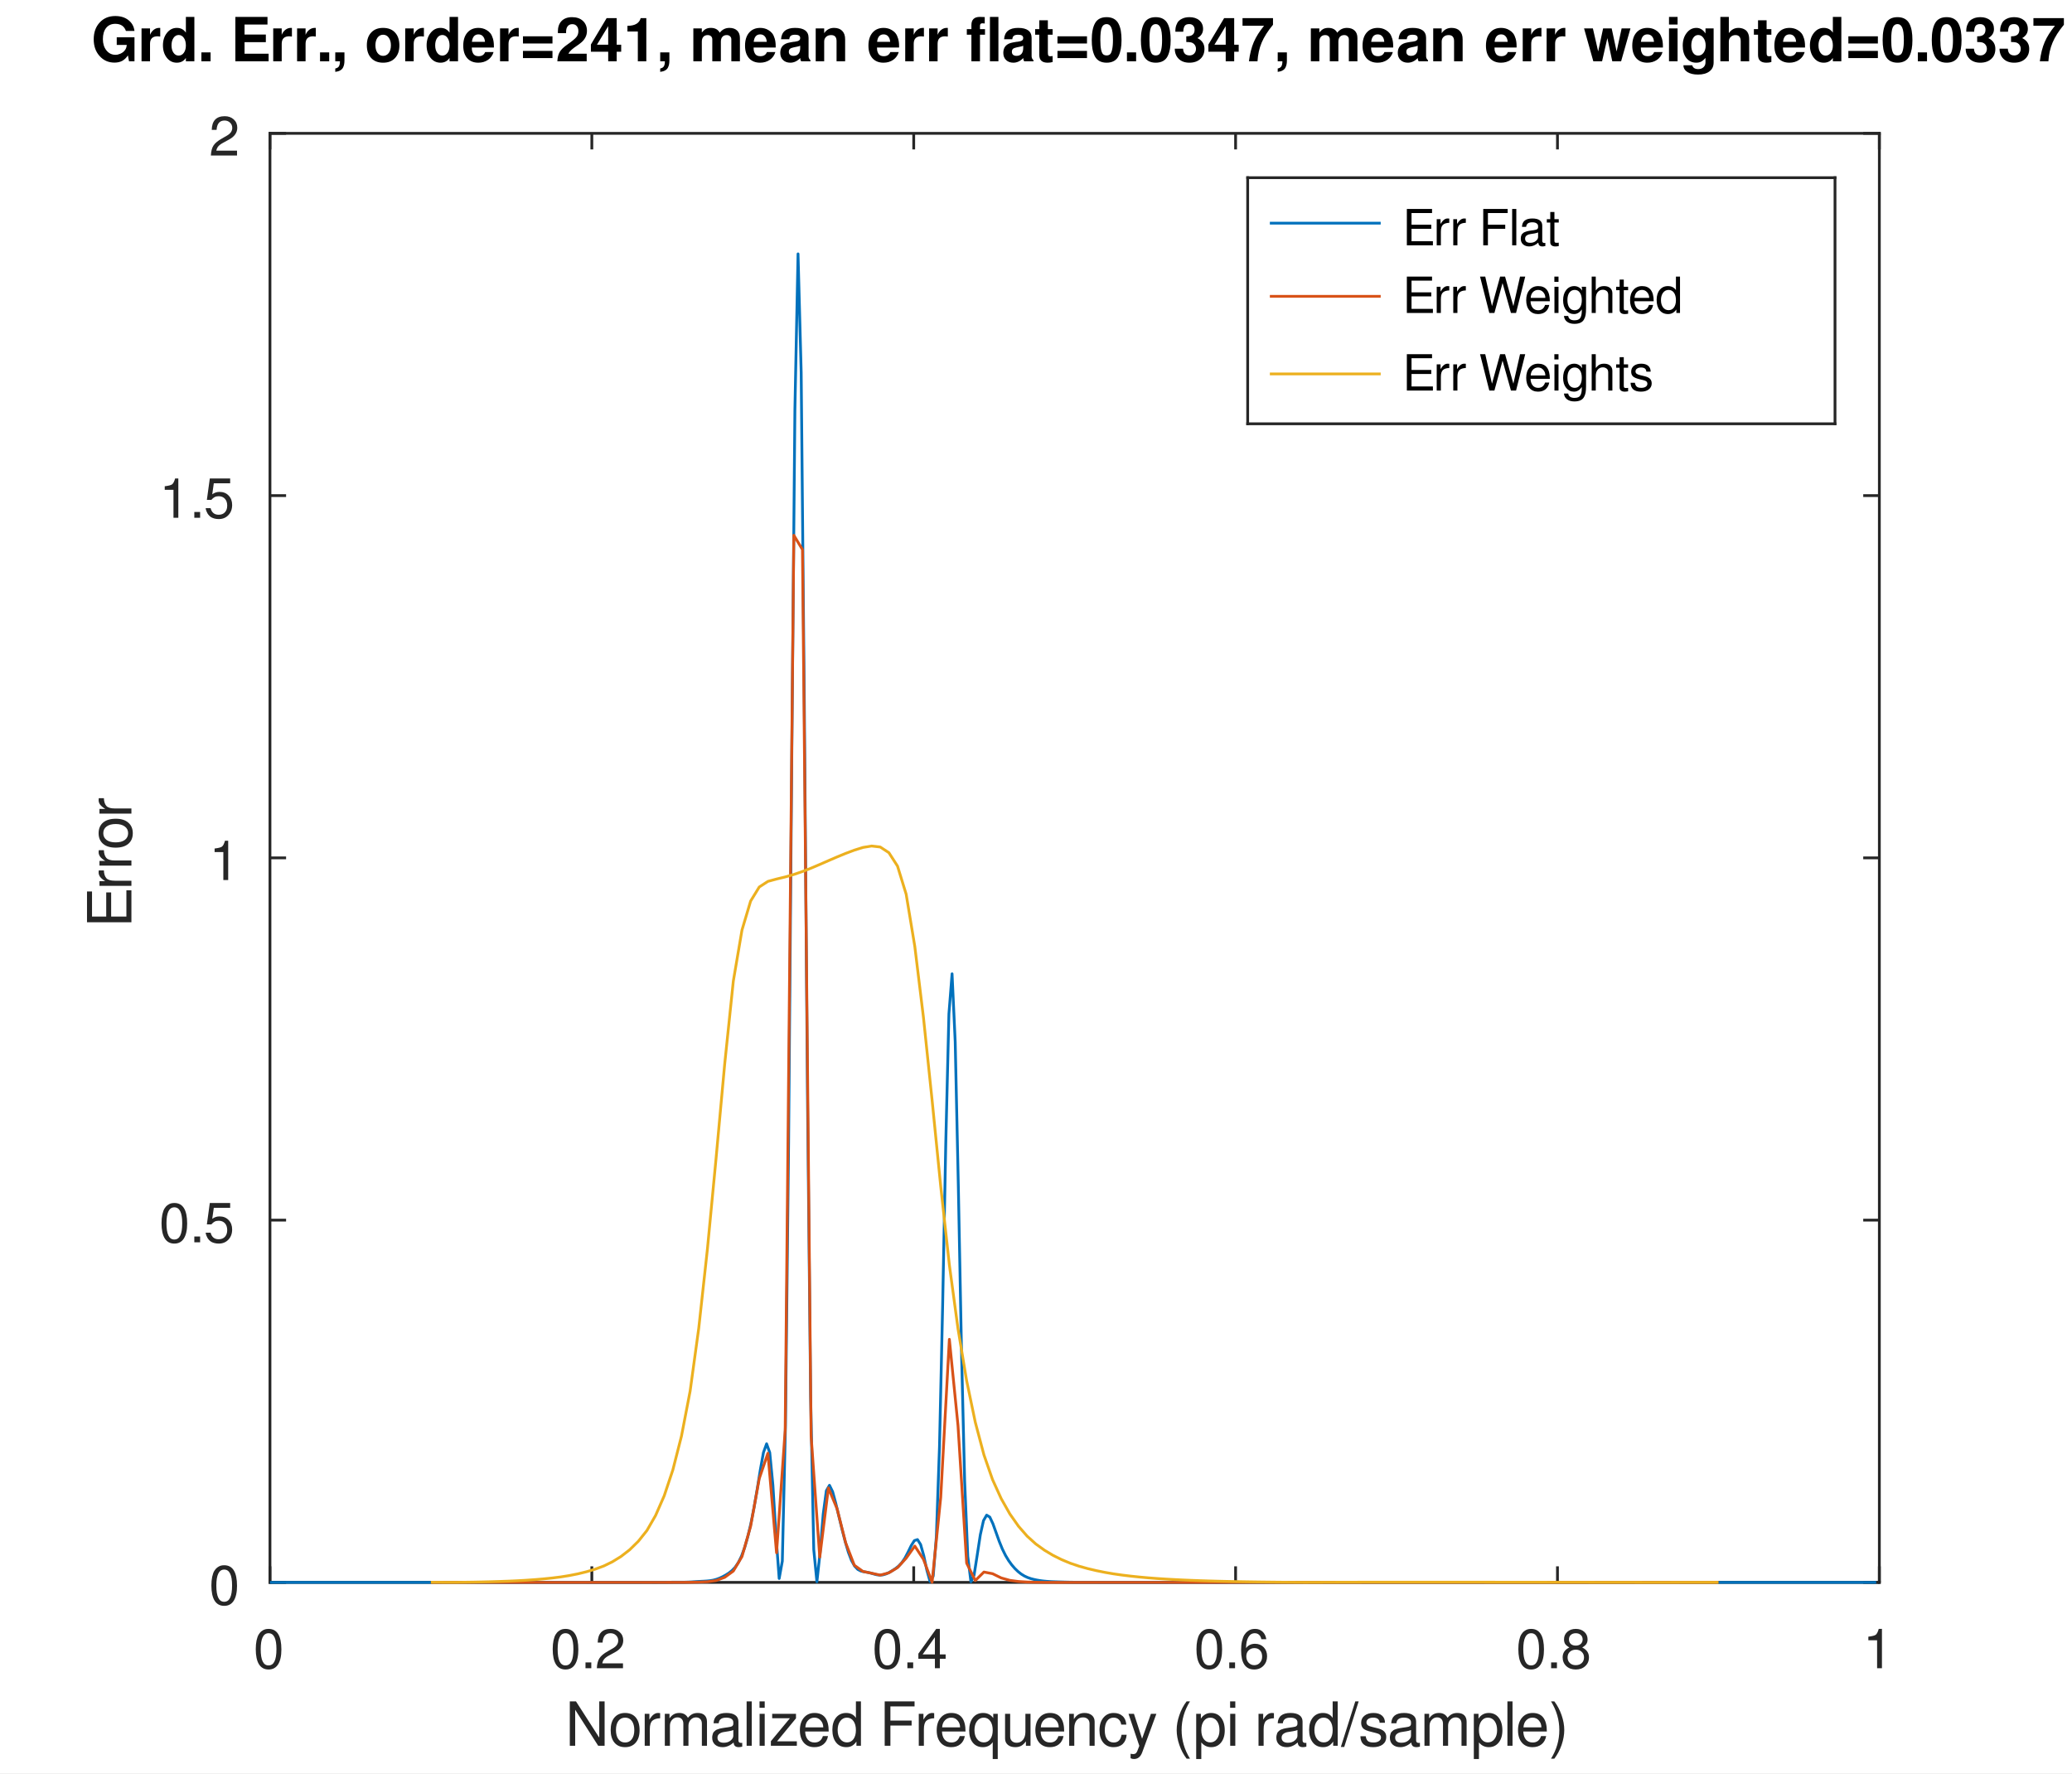
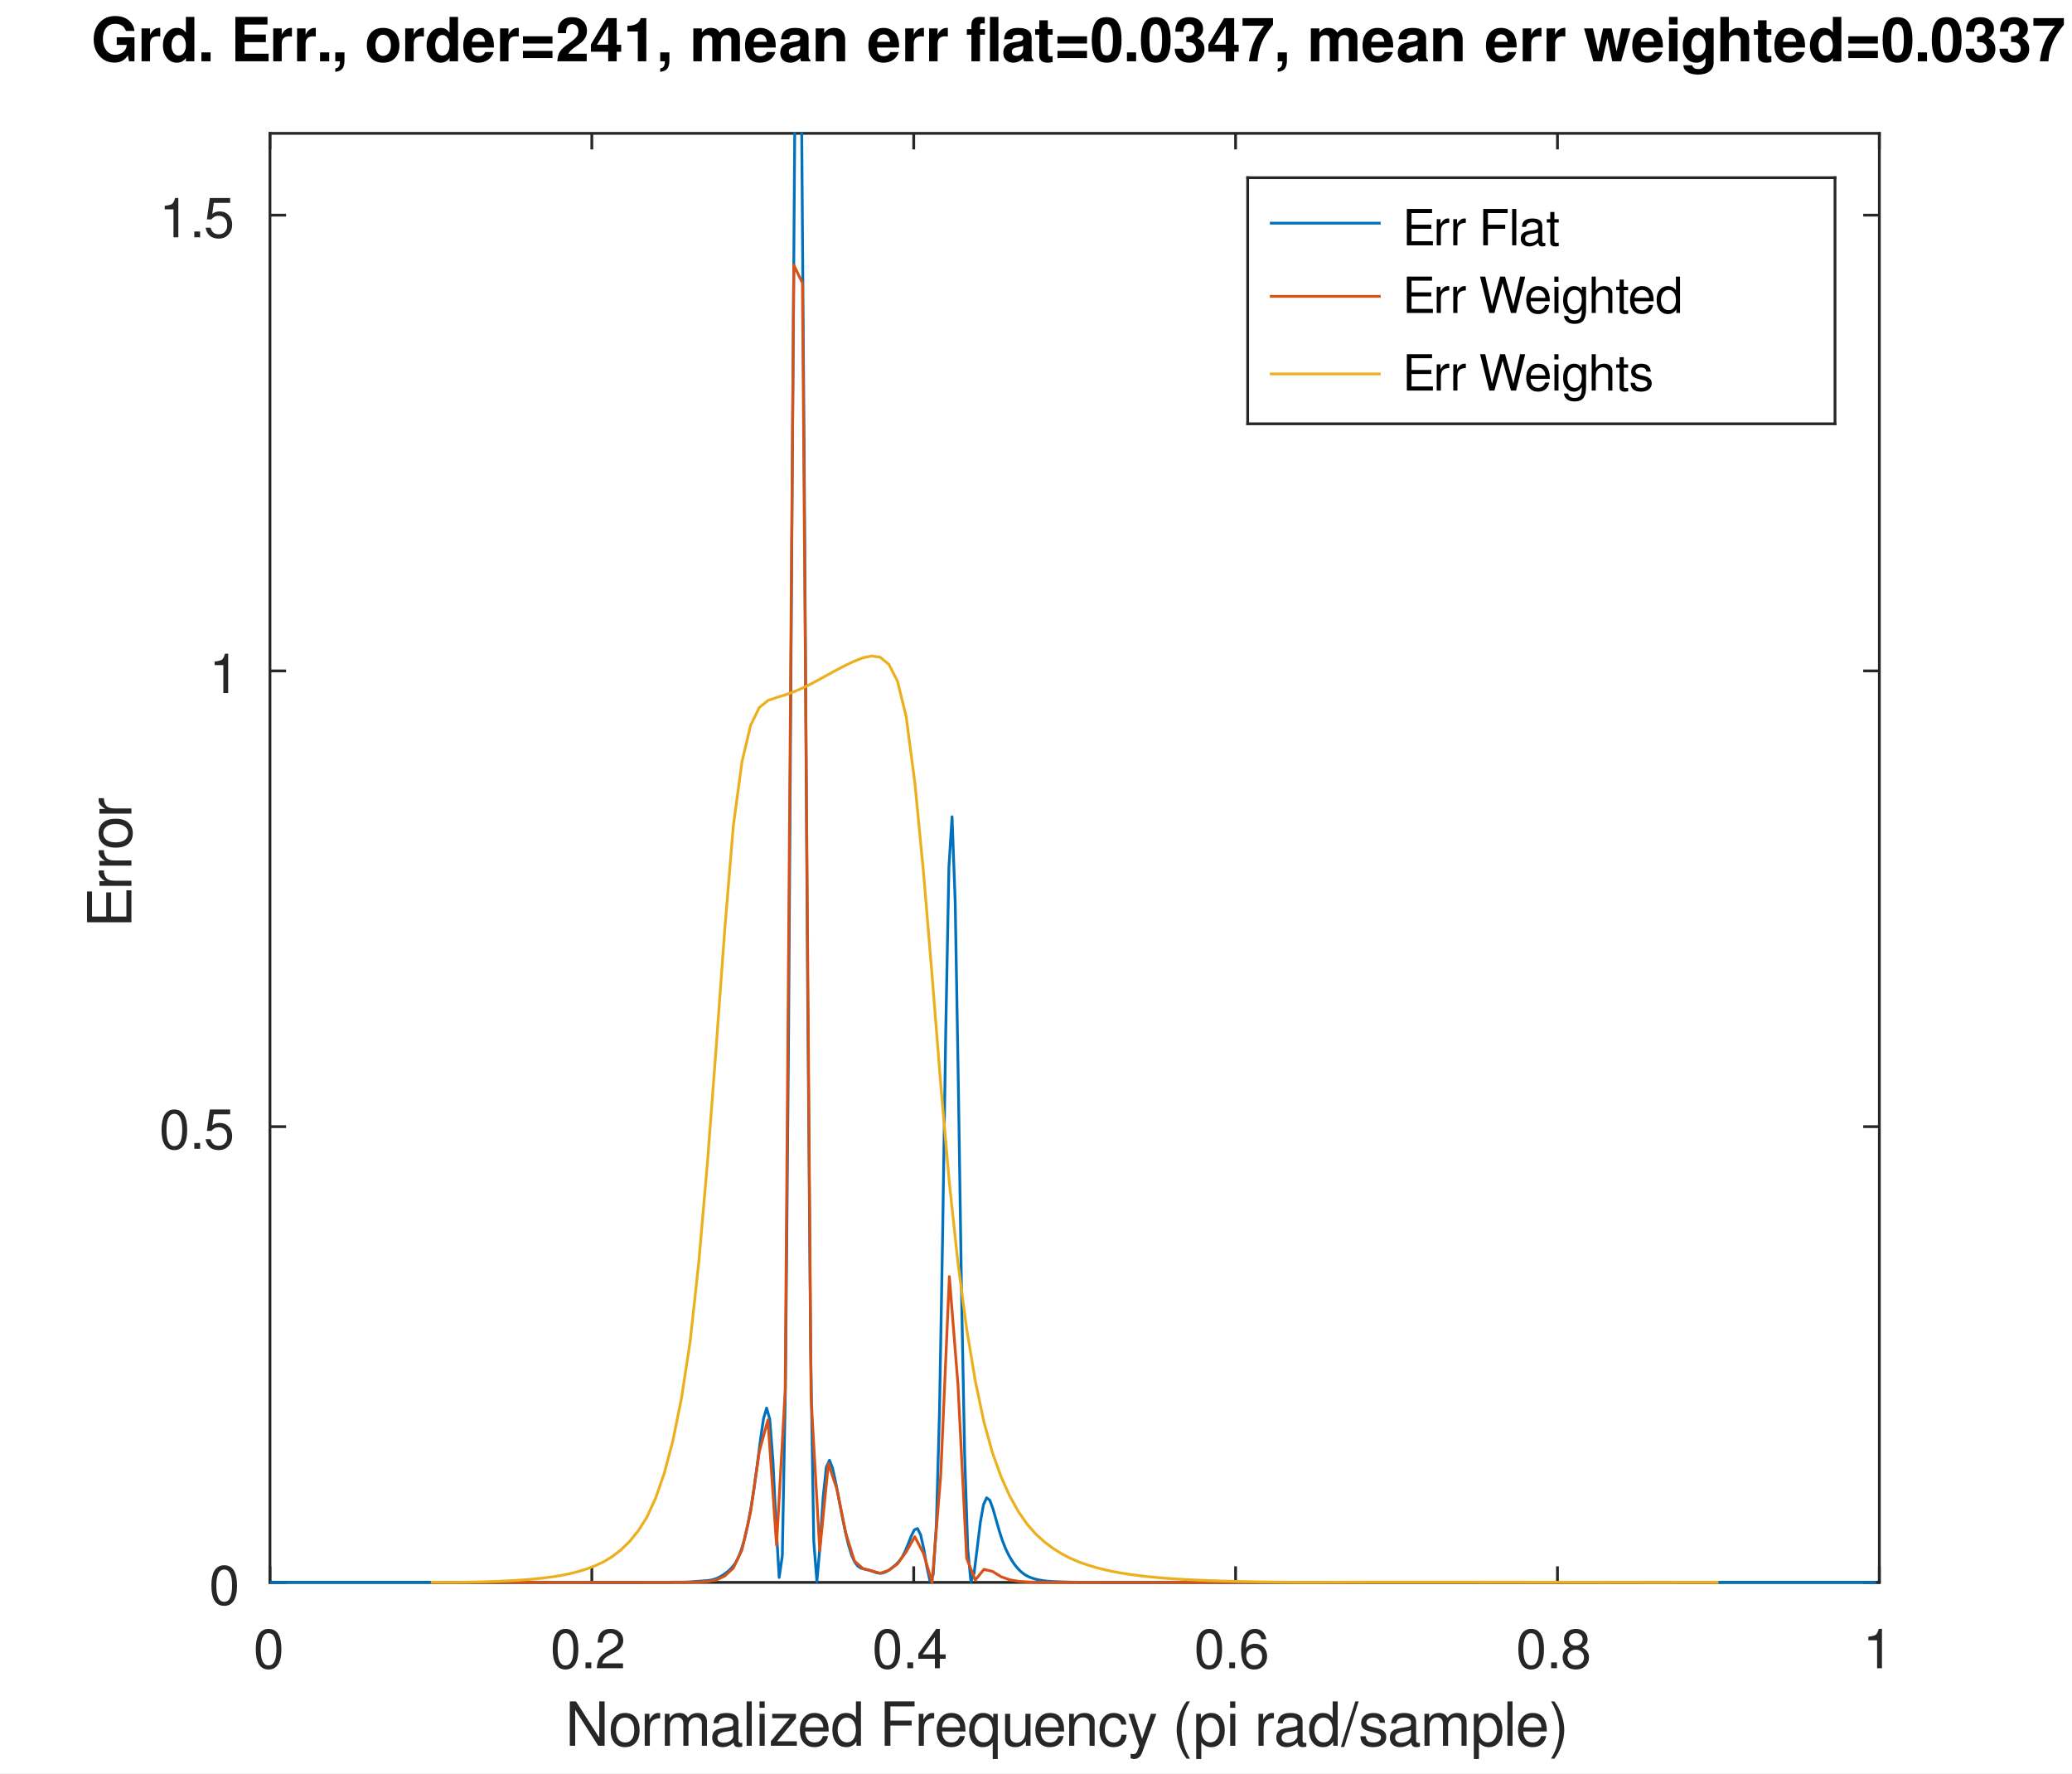
<svg xmlns="http://www.w3.org/2000/svg" height="320pt" viewBox="0 0 374 320" width="374pt">
  <defs />
  <polygon fill="#ffffff" points="0,0 374,0 374,320 0,320" />
  <g>
    <polygon fill="#ffffff" points="0,320 374,320 374,0 0,0" shape-rendering="crispEdges" />
    <clipPath id="cp00374320">
      <polygon points="0,320 374,320 374,0 0,0" />
    </clipPath>
    <g clip-path="url(#cp00374320)">
      <polygon fill="#ffffff" points="48.729,285.565 339.226,285.565 339.226,24.064 48.729,24.064" shape-rendering="crispEdges" />
      <polyline fill="none" points="48.729,285.565 48.729,282.666" stroke="#262626" stroke-linecap="butt" stroke-linejoin="miter" stroke-width="0.5" />
      <polyline fill="none" points="48.729,24.064 48.729,26.964" stroke="#262626" stroke-linecap="butt" stroke-linejoin="miter" stroke-width="0.5" />
      <polyline fill="none" points="106.828,285.565 106.828,282.666" stroke="#262626" stroke-linecap="butt" stroke-linejoin="miter" stroke-width="0.5" />
      <polyline fill="none" points="106.828,24.064 106.828,26.964" stroke="#262626" stroke-linecap="butt" stroke-linejoin="miter" stroke-width="0.5" />
      <polyline fill="none" points="164.928,285.565 164.928,282.666" stroke="#262626" stroke-linecap="butt" stroke-linejoin="miter" stroke-width="0.5" />
      <polyline fill="none" points="164.928,24.064 164.928,26.964" stroke="#262626" stroke-linecap="butt" stroke-linejoin="miter" stroke-width="0.5" />
      <polyline fill="none" points="223.027,285.565 223.027,282.666" stroke="#262626" stroke-linecap="butt" stroke-linejoin="miter" stroke-width="0.5" />
      <polyline fill="none" points="223.027,24.064 223.027,26.964" stroke="#262626" stroke-linecap="butt" stroke-linejoin="miter" stroke-width="0.5" />
      <polyline fill="none" points="281.127,285.565 281.127,282.666" stroke="#262626" stroke-linecap="butt" stroke-linejoin="miter" stroke-width="0.5" />
      <polyline fill="none" points="281.127,24.064 281.127,26.964" stroke="#262626" stroke-linecap="butt" stroke-linejoin="miter" stroke-width="0.5" />
      <polyline fill="none" points="339.226,285.565 339.226,282.666" stroke="#262626" stroke-linecap="butt" stroke-linejoin="miter" stroke-width="0.5" />
      <polyline fill="none" points="339.226,24.064 339.226,26.964" stroke="#262626" stroke-linecap="butt" stroke-linejoin="miter" stroke-width="0.5" />
      <g font-family="FreeSans" font-size="10" font-style="normal" font-weight="normal" transform="translate(45.7287,301.051) rotate(-0,3,-8)" xml:space="preserve">
        <text fill="rgb(38,38,38)" x="0 " y="-0">0</text>
      </g>
      <g font-family="FreeSans" font-size="10" font-style="normal" font-weight="normal" transform="translate(99.3282,301.051) rotate(-0,7.5,-8)" xml:space="preserve">
        <text fill="rgb(38,38,38)" x="0 6 9 " y="-0">0.2</text>
      </g>
      <g font-family="FreeSans" font-size="10" font-style="normal" font-weight="normal" transform="translate(157.428,301.051) rotate(-0,7.5,-8)" xml:space="preserve">
        <text fill="rgb(38,38,38)" x="0 6 9 " y="-0">0.4</text>
      </g>
      <g font-family="FreeSans" font-size="10" font-style="normal" font-weight="normal" transform="translate(215.527,301.051) rotate(-0,7.5,-8)" xml:space="preserve">
        <text fill="rgb(38,38,38)" x="0 6 9 " y="-0">0.6</text>
      </g>
      <g font-family="FreeSans" font-size="10" font-style="normal" font-weight="normal" transform="translate(273.627,301.051) rotate(-0,7.5,-8)" xml:space="preserve">
        <text fill="rgb(38,38,38)" x="0 6 9 " y="-0">0.8</text>
      </g>
      <g font-family="FreeSans" font-size="10" font-style="normal" font-weight="normal" transform="translate(336.226,301.051) rotate(-0,3,-8)" xml:space="preserve">
        <text fill="rgb(38,38,38)" x="0 " y="-0">1</text>
      </g>
      <polyline fill="none" points="48.729,285.565 51.639,285.565" stroke="#262626" stroke-linecap="butt" stroke-linejoin="miter" stroke-width="0.5" />
      <polyline fill="none" points="339.226,285.565 336.316,285.565" stroke="#262626" stroke-linecap="butt" stroke-linejoin="miter" stroke-width="0.5" />
-       <polyline fill="none" points="48.729,220.19 51.639,220.19" stroke="#262626" stroke-linecap="butt" stroke-linejoin="miter" stroke-width="0.5" />
-       <polyline fill="none" points="339.226,220.19 336.316,220.19" stroke="#262626" stroke-linecap="butt" stroke-linejoin="miter" stroke-width="0.5" />
-       <polyline fill="none" points="48.729,154.815 51.639,154.815" stroke="#262626" stroke-linecap="butt" stroke-linejoin="miter" stroke-width="0.5" />
-       <polyline fill="none" points="339.226,154.815 336.316,154.815" stroke="#262626" stroke-linecap="butt" stroke-linejoin="miter" stroke-width="0.5" />
-       <polyline fill="none" points="48.729,89.44 51.639,89.44" stroke="#262626" stroke-linecap="butt" stroke-linejoin="miter" stroke-width="0.5" />
-       <polyline fill="none" points="339.226,89.44 336.316,89.44" stroke="#262626" stroke-linecap="butt" stroke-linejoin="miter" stroke-width="0.5" />
-       <polyline fill="none" points="48.729,24.064 51.639,24.064" stroke="#262626" stroke-linecap="butt" stroke-linejoin="miter" stroke-width="0.5" />
-       <polyline fill="none" points="339.226,24.064 336.316,24.064" stroke="#262626" stroke-linecap="butt" stroke-linejoin="miter" stroke-width="0.5" />
+       <polyline fill="none" points="48.729,203.319 51.639,203.319" stroke="#262626" stroke-linecap="butt" stroke-linejoin="miter" stroke-width="0.5" />
+       <polyline fill="none" points="339.226,203.319 336.316,203.319" stroke="#262626" stroke-linecap="butt" stroke-linejoin="miter" stroke-width="0.5" />
+       <polyline fill="none" points="48.729,121.073 51.639,121.073" stroke="#262626" stroke-linecap="butt" stroke-linejoin="miter" stroke-width="0.5" />
+       <polyline fill="none" points="339.226,121.073 336.316,121.073" stroke="#262626" stroke-linecap="butt" stroke-linejoin="miter" stroke-width="0.5" />
+       <polyline fill="none" points="48.729,38.828 51.639,38.828" stroke="#262626" stroke-linecap="butt" stroke-linejoin="miter" stroke-width="0.5" />
+       <polyline fill="none" points="339.226,38.828 336.316,38.828" stroke="#262626" stroke-linecap="butt" stroke-linejoin="miter" stroke-width="0.5" />
      <g font-family="FreeSans" font-size="10" font-style="normal" font-weight="normal" transform="translate(37.7201,289.565) rotate(-0,6,-4)" xml:space="preserve">
        <text fill="rgb(38,38,38)" x="0 " y="-0">0</text>
      </g>
-       <g font-family="FreeSans" font-size="10" font-style="normal" font-weight="normal" transform="translate(28.7201,224.19) rotate(-0,15,-4)" xml:space="preserve">
+       <g font-family="FreeSans" font-size="10" font-style="normal" font-weight="normal" transform="translate(28.7201,207.319) rotate(-0,15,-4)" xml:space="preserve">
        <text fill="rgb(38,38,38)" x="0 6 9 " y="-0">0.5</text>
      </g>
-       <g font-family="FreeSans" font-size="10" font-style="normal" font-weight="normal" transform="translate(37.7201,158.815) rotate(-0,6,-4)" xml:space="preserve">
+       <g font-family="FreeSans" font-size="10" font-style="normal" font-weight="normal" transform="translate(37.7201,125.073) rotate(-0,6,-4)" xml:space="preserve">
        <text fill="rgb(38,38,38)" x="0 " y="-0">1</text>
      </g>
-       <g font-family="FreeSans" font-size="10" font-style="normal" font-weight="normal" transform="translate(28.7201,93.4396) rotate(-0,15,-4)" xml:space="preserve">
+       <g font-family="FreeSans" font-size="10" font-style="normal" font-weight="normal" transform="translate(28.7201,42.8277) rotate(-0,15,-4)" xml:space="preserve">
        <text fill="rgb(38,38,38)" x="0 6 9 " y="-0">1.5</text>
-       </g>
-       <g font-family="FreeSans" font-size="10" font-style="normal" font-weight="normal" transform="translate(37.7201,28.0645) rotate(-0,6,-4)" xml:space="preserve">
-         <text fill="rgb(38,38,38)" x="0 " y="-0">2</text>
      </g>
      <polyline fill="none" points="48.729,285.565 339.226,285.565" stroke="#262626" stroke-dasharray="16,0" stroke-linecap="square" stroke-linejoin="miter" stroke-width="0.5" />
      <polyline fill="none" points="48.729,24.064 339.226,24.064" stroke="#262626" stroke-dasharray="16,0" stroke-linecap="square" stroke-linejoin="miter" stroke-width="0.5" />
      <polyline fill="none" points="48.729,285.565 48.729,24.064" stroke="#262626" stroke-dasharray="16,0" stroke-linecap="square" stroke-linejoin="miter" stroke-width="0.5" />
      <polyline fill="none" points="339.226,285.565 339.226,24.064" stroke="#262626" stroke-dasharray="16,0" stroke-linecap="square" stroke-linejoin="miter" stroke-width="0.5" />
      <g font-family="FreeSans" font-size="11" font-style="normal" font-weight="normal" transform="translate(101.978,318.051) rotate(-0,92,-12)" xml:space="preserve">
        <text fill="rgb(38,38,38)" x="0 8 14 18 27 33 35 37 42 48 54 57 64 68 74 80 86 92 98 104 109 112 116 122 124 127 131 137 143 146 151 157 166 172 174 180 " y="-3">Normalized Frequency (pi rad/sample)</text>
      </g>
      <g font-family="FreeSans" font-size="11" font-style="normal" font-weight="normal" transform="translate(11.2201,154.815) rotate(-90,12.5,0)" xml:space="preserve">
        <text fill="rgb(38,38,38)" x="0 7 11 15 21 " y="-0">Error</text>
      </g>
      <g font-family="FreeSans" font-size="11" font-style="normal" font-weight="bold" transform="translate(16.4776,14.0645) rotate(-0,177.5,0)" xml:space="preserve">
        <text fill="rgb(0,0,0)" x="0 8 12 19 22 25 32 36 40 43 46 49 56 60 67 73 77 83 89 95 101 104 107 117 123 129 136 139 145 149 153 156 160 163 169 173 179 185 188 194 200 206 212 215 218 228 234 240 247 250 256 260 264 267 276 282 285 292 299 303 309 316 322 328 331 337 343 349 " y="-3">Grd. Err., order=241, mean err flat=0.0347, mean err weighted=0.0337</text>
      </g>
-       <polyline fill="none" points="48.729,285.565 49.296,285.565 49.863,285.565 50.431,285.565 50.998,285.565 51.566,285.565 52.133,285.565 52.7,285.565 53.268,285.565 53.835,285.565 54.403,285.565 54.97,285.565 55.537,285.565 56.105,285.565 56.672,285.565 57.239,285.565 57.807,285.565 58.374,285.565 58.941,285.565 59.509,285.565 60.076,285.565 60.644,285.565 61.211,285.565 61.778,285.565 62.346,285.565 62.913,285.565 63.48,285.565 64.048,285.565 64.615,285.565 65.183,285.565 65.75,285.565 66.317,285.565 66.885,285.565 67.452,285.565 68.019,285.565 68.587,285.565 69.154,285.565 69.722,285.565 70.289,285.565 70.856,285.565 71.424,285.565 71.991,285.565 72.559,285.565 73.126,285.565 73.693,285.565 74.261,285.565 74.828,285.565 75.395,285.565 75.963,285.565 76.53,285.565 77.098,285.565 77.665,285.565 78.232,285.565 78.8,285.565 79.367,285.565 79.934,285.565 80.502,285.565 81.069,285.565 81.637,285.565 82.204,285.565 82.771,285.565 83.339,285.565 83.906,285.565 84.474,285.565 85.041,285.564 85.608,285.565 86.176,285.565 86.743,285.565 87.31,285.565 87.878,285.565 88.445,285.565 89.013,285.564 89.58,285.564 90.147,285.564 90.715,285.564 91.282,285.564 91.849,285.564 92.417,285.564 92.984,285.563 93.552,285.562 94.119,285.561 94.686,285.559 95.254,285.559 95.821,285.559 96.388,285.559 96.956,285.558 97.523,285.556 98.091,285.552 98.658,285.548 99.225,285.545 99.793,285.543 100.36,285.545 100.927,285.548 101.495,285.551 102.062,285.552 102.63,285.552 103.197,285.551 103.764,285.551 104.332,285.552 104.899,285.555 105.467,285.559 106.034,285.562 106.601,285.563 107.169,285.563 107.736,285.563 108.303,285.562 108.871,285.562 109.438,285.563 110.006,285.564 110.573,285.565 111.14,285.565 111.708,285.565 112.275,285.565 112.842,285.565 113.41,285.565 113.977,285.565 114.545,285.565 115.112,285.564 115.679,285.562 116.247,285.559 116.814,285.559 117.381,285.56 117.949,285.561 118.516,285.561 119.084,285.559 119.651,285.555 120.218,285.547 120.786,285.537 121.353,285.531 121.921,285.529 122.488,285.529 123.055,285.529 123.623,285.523 124.19,285.507 124.757,285.481 125.325,285.446 125.892,285.409 126.46,285.377 127.027,285.349 127.594,285.314 128.162,285.258 128.729,285.163 129.296,285.014 129.864,284.806 130.431,284.543 130.999,284.235 131.566,283.874 132.133,283.427 132.701,282.829 133.268,281.997 133.835,280.845 134.403,279.308 134.97,277.346 135.538,274.936 136.105,272.065 136.672,268.765 137.24,265.248 137.807,262.121 138.374,260.556 138.942,262.139 139.509,268.01 140.077,277.211 140.644,284.862 141.211,281.733 141.779,257.166 142.346,206.058 142.914,136.95 143.481,73.919 144.048,45.816 144.616,67.221 145.183,127.224 145.75,197.503 146.318,251.847 146.885,279.647 147.453,285.454 148.02,280.232 148.587,273.27 149.155,269.025 149.722,268.042 150.289,269.192 150.857,271.29 151.424,273.653 151.992,276.001 152.559,278.201 153.126,280.113 153.694,281.606 154.261,282.625 154.828,283.223 155.396,283.518 155.963,283.649 156.531,283.74 157.098,283.866 157.665,284.032 158.233,284.183 158.8,284.254 159.367,284.208 159.935,284.039 160.502,283.77 161.07,283.44 161.637,283.068 162.204,282.62 162.772,282.018 163.339,281.18 163.907,280.1 164.474,278.932 165.041,278.026 165.609,277.839 166.176,278.735 166.743,280.759 167.311,283.411 167.878,285.409 168.446,284.446 169.013,277.312 169.58,261.085 170.148,235.665 170.715,206.262 171.282,182.955 171.85,175.739 172.417,188.027 172.985,214.241 173.552,243.73 174.119,267.265 174.687,280.872 175.254,285.457 175.821,284.267 176.389,280.641 176.956,276.942 177.524,274.417 178.091,273.429 178.658,273.775 179.226,274.986 179.793,276.567 180.36,278.15 180.928,279.543 181.495,280.694 182.063,281.634 182.63,282.413 183.197,283.067 183.765,283.615 184.332,284.06 184.9,284.409 185.467,284.675 186.034,284.874 186.602,285.026 187.169,285.146 187.736,285.241 188.304,285.315 188.871,285.37 189.439,285.41 190.006,285.437 190.573,285.458 191.141,285.476 191.708,285.492 192.275,285.508 192.843,285.521 193.41,285.53 193.978,285.536 194.545,285.539 195.112,285.542 195.68,285.544 196.247,285.548 196.814,285.553 197.382,285.558 197.949,285.56 198.517,285.562 199.084,285.562 199.651,285.562 200.219,285.562 200.786,285.562 201.354,285.564 201.921,285.565 202.488,285.565 203.056,285.565 203.623,285.565 204.19,285.565 204.758,285.565 205.325,285.565 205.893,285.565 206.46,285.564 207.027,285.563 207.595,285.562 208.162,285.561 208.729,285.561 209.297,285.562 209.864,285.562 210.432,285.562 210.999,285.56 211.566,285.557 212.134,285.553 212.701,285.551 213.268,285.55 213.836,285.552 214.403,285.554 214.971,285.555 215.538,285.555 216.105,285.553 216.673,285.551 217.24,285.55 217.807,285.551 218.375,285.555 218.942,285.559 219.51,285.561 220.077,285.562 220.644,285.562 221.212,285.561 221.779,285.56 222.346,285.56 222.914,285.562 223.481,285.563 224.049,285.564 224.616,285.565 225.183,285.565 225.751,285.564 226.318,285.564 226.886,285.563 227.453,285.564 228.02,285.564 228.588,285.565 229.155,285.565 229.722,285.565 230.29,285.565 230.857,285.565 231.425,285.564 231.992,285.564 232.559,285.564 233.127,285.565 233.694,285.565 234.261,285.565 234.829,285.565 235.396,285.565 235.964,285.565 236.531,285.564 237.098,285.565 237.666,285.565 238.233,285.565 238.8,285.565 239.368,285.565 239.935,285.565 240.503,285.565 241.07,285.565 241.637,285.565 242.205,285.565 242.772,285.565 243.339,285.565 243.907,285.565 244.474,285.565 245.042,285.565 245.609,285.565 246.176,285.565 246.744,285.565 247.311,285.565 247.879,285.565 248.446,285.565 249.013,285.565 249.581,285.565 250.148,285.565 250.715,285.565 251.283,285.565 251.85,285.565 252.418,285.565 252.985,285.565 253.552,285.565 254.12,285.565 254.687,285.565 255.254,285.565 255.822,285.565 256.389,285.565 256.957,285.565 257.524,285.565 258.091,285.565 258.659,285.565 259.226,285.565 259.793,285.565 260.361,285.565 260.928,285.565 261.496,285.565 262.063,285.565 262.63,285.565 263.198,285.565 263.765,285.565 264.333,285.565 264.9,285.565 265.467,285.565 266.035,285.565 266.602,285.565 267.169,285.565 267.737,285.565 268.304,285.565 268.872,285.565 269.439,285.565 270.006,285.565 270.574,285.565 271.141,285.565 271.708,285.565 272.276,285.565 272.843,285.565 273.411,285.565 273.978,285.565 274.545,285.565 275.113,285.565 275.68,285.565 276.247,285.565 276.815,285.565 277.382,285.565 277.95,285.565 278.517,285.565 279.084,285.565 279.652,285.565 280.219,285.565 280.786,285.565 281.354,285.565 281.921,285.565 282.489,285.565 283.056,285.565 283.623,285.565 284.191,285.565 284.758,285.565 285.326,285.565 285.893,285.565 286.46,285.565 287.028,285.565 287.595,285.565 288.162,285.565 288.73,285.565 289.297,285.565 289.865,285.565 290.432,285.565 290.999,285.565 291.567,285.565 292.134,285.565 292.701,285.565 293.269,285.565 293.836,285.565 294.404,285.565 294.971,285.565 295.538,285.565 296.106,285.565 296.673,285.565 297.24,285.565 297.808,285.565 298.375,285.565 298.943,285.565 299.51,285.565 300.077,285.565 300.645,285.565 301.212,285.565 301.779,285.565 302.347,285.565 302.914,285.565 303.482,285.565 304.049,285.565 304.616,285.565 305.184,285.565 305.751,285.565 306.319,285.565 306.886,285.565 307.453,285.565 308.021,285.565 308.588,285.565 309.155,285.565 309.723,285.565 310.29,285.565 310.858,285.565 311.425,285.565 311.992,285.565 312.56,285.565 313.127,285.565 313.694,285.565 314.262,285.565 314.829,285.565 315.397,285.565 315.964,285.565 316.531,285.565 317.099,285.565 317.666,285.565 318.233,285.565 318.801,285.565 319.368,285.565 319.936,285.565 320.503,285.565 321.07,285.565 321.638,285.565 322.205,285.565 322.772,285.565 323.34,285.565 323.907,285.565 324.475,285.565 325.042,285.565 325.609,285.565 326.177,285.565 326.744,285.565 327.312,285.565 327.879,285.565 328.446,285.565 329.014,285.565 329.581,285.565 330.148,285.565 330.716,285.565 331.283,285.565 331.851,285.565 332.418,285.565 332.985,285.565 333.553,285.565 334.12,285.565 334.687,285.565 335.255,285.565 335.822,285.565 336.39,285.565 336.957,285.565 337.524,285.565 338.092,285.565 338.659,285.565" stroke="#0071bc" stroke-linecap="butt" stroke-linejoin="round" stroke-width="0.5" />
-       <polyline fill="none" points="77.778,285.565 79.338,285.565 80.898,285.565 82.458,285.565 84.017,285.565 85.577,285.565 87.137,285.565 88.697,285.565 90.256,285.565 91.816,285.565 93.376,285.565 94.935,285.565 96.495,285.565 98.055,285.565 99.615,285.565 101.174,285.565 102.734,285.565 104.294,285.565 105.853,285.565 107.413,285.565 108.973,285.565 110.533,285.565 112.092,285.565 113.652,285.565 115.212,285.565 116.771,285.565 118.331,285.565 119.891,285.563 121.451,285.56 123.01,285.558 124.57,285.544 126.13,285.505 127.689,285.443 129.249,285.233 130.809,284.655 132.369,283.517 133.928,280.903 135.488,275.444 137.048,266.832 138.608,262.255 140.167,280.222 141.727,258.074 143.287,96.601 144.846,99.177 146.406,259.114 147.966,281.014 149.526,268.515 151.085,272.255 152.645,278.428 154.205,282.47 155.764,283.586 157.324,283.91 158.884,284.25 160.444,283.84 162.003,282.901 163.563,281.198 165.123,279.009 166.682,281.395 168.242,285.528 169.802,270.235 171.362,241.699 172.921,257.269 174.481,282.089 176.041,285.233 177.601,283.696 179.16,283.996 180.72,284.759 182.28,285.197 183.839,285.405 185.399,285.5 186.959,285.538 188.519,285.554 190.078,285.56 191.638,285.563 193.198,285.564 194.757,285.564 196.317,285.565 197.877,285.565 199.437,285.565 200.996,285.565 202.556,285.565 204.116,285.565 205.675,285.565 207.235,285.565 208.795,285.565 210.355,285.565 211.914,285.565 213.474,285.565 215.034,285.565 216.594,285.565 218.153,285.565 219.713,285.565 221.273,285.565 222.832,285.565 224.392,285.565 225.952,285.565 227.512,285.565 229.071,285.565 230.631,285.565 232.191,285.565 233.75,285.565 235.31,285.565 236.87,285.565 238.43,285.565 239.989,285.565 241.549,285.565 243.109,285.565 244.668,285.565 246.228,285.565 247.788,285.565 249.348,285.565 250.907,285.565 252.467,285.565 254.027,285.565 255.587,285.565 257.146,285.565 258.706,285.565 260.266,285.565 261.825,285.565 263.385,285.565 264.945,285.565 266.505,285.565 268.064,285.565 269.624,285.565 271.184,285.565 272.743,285.565 274.303,285.565 275.863,285.565 277.423,285.565 278.982,285.565 280.542,285.565 282.102,285.565 283.661,285.565 285.221,285.565 286.781,285.565 288.341,285.565 289.9,285.565 291.46,285.565 293.02,285.565 294.579,285.565 296.139,285.565 297.699,285.565 299.259,285.565 300.818,285.565 302.378,285.565 303.938,285.565 305.498,285.565 307.057,285.565 308.617,285.565 310.177,285.565" stroke="#d85218" stroke-linecap="butt" stroke-linejoin="round" stroke-width="0.5" />
-       <polyline fill="none" points="77.778,285.539 79.338,285.548 80.898,285.558 82.458,285.555 84.017,285.535 85.577,285.512 87.137,285.48 88.697,285.442 90.256,285.395 91.816,285.338 93.376,285.268 94.935,285.179 96.495,285.071 98.055,284.939 99.615,284.779 101.174,284.585 102.734,284.335 104.294,284.027 105.853,283.648 107.413,283.184 108.973,282.61 110.533,281.85 112.092,280.891 113.652,279.681 115.212,278.155 116.771,276.201 118.331,273.495 119.891,269.939 121.451,265.266 123.01,259.152 124.57,251.04 126.13,239.665 127.689,225.424 129.249,209.066 130.809,192.02 132.369,177.03 133.928,167.849 135.488,162.614 137.048,160.074 138.608,159.059 140.167,158.635 141.727,158.26 143.287,157.81 144.846,157.277 146.406,156.669 147.966,156.006 149.526,155.323 151.085,154.65 152.645,154.009 154.205,153.423 155.764,152.934 157.324,152.677 158.884,152.857 160.444,153.878 162.003,156.299 163.563,161.368 165.123,170.789 166.682,183.584 168.242,198.52 169.802,214.095 171.362,228.272 172.921,239.791 174.481,249.171 176.041,256.659 177.601,262.55 179.16,267.027 180.72,270.453 182.28,273.211 183.839,275.43 185.399,277.219 186.959,278.628 188.519,279.752 190.078,280.686 191.638,281.463 193.198,282.11 194.757,282.637 196.317,283.072 197.877,283.441 199.437,283.756 200.996,284.025 202.556,284.248 204.116,284.436 205.675,284.599 207.235,284.74 208.795,284.862 210.355,284.964 211.914,285.052 213.474,285.129 215.034,285.196 216.594,285.254 218.153,285.304 219.713,285.347 221.273,285.384 222.832,285.417 224.392,285.446 225.952,285.47 227.512,285.492 229.071,285.51 230.631,285.526 232.191,285.54 233.75,285.552 235.31,285.561 236.87,285.56 238.43,285.552 239.989,285.546 241.549,285.541 243.109,285.536 244.668,285.533 246.228,285.53 247.788,285.528 249.348,285.526 250.907,285.525 252.467,285.524 254.027,285.524 255.587,285.524 257.146,285.524 258.706,285.524 260.266,285.525 261.825,285.526 263.385,285.527 264.945,285.528 266.505,285.529 268.064,285.531 269.624,285.532 271.184,285.534 272.743,285.535 274.303,285.537 275.863,285.539 277.423,285.54 278.982,285.542 280.542,285.544 282.102,285.546 283.661,285.548 285.221,285.549 286.781,285.551 288.341,285.553 289.9,285.555 291.46,285.557 293.02,285.558 294.579,285.56 296.139,285.562 297.699,285.564 299.259,285.564 300.818,285.563 302.378,285.561 303.938,285.56 305.498,285.558 307.057,285.557 308.617,285.555 310.177,285.554" stroke="#ecb01f" stroke-linecap="butt" stroke-linejoin="round" stroke-width="0.5" />
+       <polyline fill="none" points="48.729,285.565 49.296,285.565 49.863,285.565 50.431,285.565 50.998,285.565 51.566,285.565 52.133,285.565 52.7,285.565 53.268,285.565 53.835,285.565 54.403,285.565 54.97,285.565 55.537,285.565 56.105,285.565 56.672,285.565 57.239,285.565 57.807,285.565 58.374,285.565 58.941,285.565 59.509,285.565 60.076,285.565 60.644,285.565 61.211,285.565 61.778,285.565 62.346,285.565 62.913,285.565 63.48,285.565 64.048,285.565 64.615,285.565 65.183,285.565 65.75,285.565 66.317,285.565 66.885,285.565 67.452,285.565 68.019,285.565 68.587,285.565 69.154,285.565 69.722,285.565 70.289,285.565 70.856,285.565 71.424,285.565 71.991,285.565 72.559,285.565 73.126,285.565 73.693,285.565 74.261,285.565 74.828,285.565 75.395,285.565 75.963,285.565 76.53,285.565 77.098,285.565 77.665,285.565 78.232,285.565 78.8,285.565 79.367,285.565 79.934,285.565 80.502,285.565 81.069,285.565 81.637,285.565 82.204,285.565 82.771,285.565 83.339,285.565 83.906,285.565 84.474,285.564 85.041,285.564 85.608,285.564 86.176,285.565 86.743,285.565 87.31,285.565 87.878,285.565 88.445,285.564 89.013,285.564 89.58,285.563 90.147,285.563 90.715,285.564 91.282,285.564 91.849,285.564 92.417,285.564 92.984,285.563 93.552,285.561 94.119,285.559 94.686,285.558 95.254,285.557 95.821,285.557 96.388,285.557 96.956,285.556 97.523,285.554 98.091,285.549 98.658,285.544 99.225,285.539 99.793,285.538 100.36,285.54 100.927,285.543 101.495,285.547 102.062,285.548 102.63,285.548 103.197,285.547 103.764,285.547 104.332,285.549 104.899,285.553 105.467,285.557 106.034,285.561 106.601,285.562 107.169,285.563 107.736,285.562 108.303,285.561 108.871,285.561 109.438,285.562 110.006,285.564 110.573,285.565 111.14,285.565 111.708,285.565 112.275,285.565 112.842,285.565 113.41,285.565 113.977,285.565 114.545,285.565 115.112,285.564 115.679,285.561 116.247,285.558 116.814,285.557 117.381,285.558 117.949,285.56 118.516,285.56 119.084,285.558 119.651,285.552 120.218,285.542 120.786,285.53 121.353,285.522 121.921,285.519 122.488,285.52 123.055,285.52 123.623,285.512 124.19,285.492 124.757,285.459 125.325,285.415 125.892,285.369 126.46,285.329 127.027,285.293 127.594,285.25 128.162,285.179 128.729,285.059 129.296,284.872 129.864,284.61 130.431,284.28 130.999,283.892 131.566,283.438 132.133,282.876 132.701,282.124 133.268,281.076 133.835,279.627 134.403,277.693 134.97,275.225 135.538,272.193 136.105,268.581 136.672,264.429 137.24,260.005 137.807,256.071 138.374,254.102 138.942,256.094 139.509,263.48 140.077,275.055 140.644,284.68 141.211,280.744 141.779,249.838 142.346,185.54 142.914,98.599 143.449,23.803" stroke="#0071bc" stroke-linecap="butt" stroke-linejoin="round" stroke-width="0.5" />
+       <polyline fill="none" points="144.713,23.803 145.183,86.363 145.75,174.777 146.318,243.146 146.885,278.12 147.453,285.425 148.02,278.855 148.587,270.097 149.155,264.757 149.722,263.521 150.289,264.967 150.857,267.606 151.424,270.578 151.992,273.533 152.559,276.3 153.126,278.706 153.694,280.584 154.261,281.866 154.828,282.618 155.396,282.99 155.963,283.155 156.531,283.269 157.098,283.428 157.665,283.636 158.233,283.826 158.8,283.916 159.367,283.858 159.935,283.645 160.502,283.307 161.07,282.892 161.637,282.423 162.204,281.86 162.772,281.103 163.339,280.048 163.907,278.689 164.474,277.221 165.041,276.081 165.609,275.845 166.176,276.973 166.743,279.518 167.311,282.855 167.878,285.369 168.446,284.158 169.013,275.182 169.58,254.768 170.148,222.788 170.715,185.798 171.282,156.476 171.85,147.398 172.417,162.857 172.985,195.835 173.552,232.934 174.119,262.542 174.687,279.661 175.254,285.429 175.821,283.932 176.389,279.37 176.956,274.717 177.524,271.54 178.091,270.297 178.658,270.732 179.226,272.256 179.793,274.245 180.36,276.237 180.928,277.988 181.495,279.437 182.063,280.62 182.63,281.599 183.197,282.423 183.765,283.111 184.332,283.672 184.9,284.111 185.467,284.445 186.034,284.696 186.602,284.887 187.169,285.038 187.736,285.157 188.304,285.251 188.871,285.32 189.439,285.37 190.006,285.404 190.573,285.431 191.141,285.453 191.708,285.474 192.275,285.493 192.843,285.51 193.41,285.521 193.978,285.529 194.545,285.533 195.112,285.535 195.68,285.539 196.247,285.544 196.814,285.55 197.382,285.556 197.949,285.559 198.517,285.561 199.084,285.561 199.651,285.561 200.219,285.561 200.786,285.562 201.354,285.563 201.921,285.565 202.488,285.565 203.056,285.565 203.623,285.565 204.19,285.565 204.758,285.565 205.325,285.565 205.893,285.565 206.46,285.564 207.027,285.562 207.595,285.561 208.162,285.56 208.729,285.56 209.297,285.561 209.864,285.562 210.432,285.561 210.999,285.559 211.566,285.554 212.134,285.55 212.701,285.547 213.268,285.547 213.836,285.549 214.403,285.551 214.971,285.553 215.538,285.552 216.105,285.55 216.673,285.547 217.24,285.546 217.807,285.548 218.375,285.552 218.942,285.557 219.51,285.56 220.077,285.561 220.644,285.561 221.212,285.56 221.779,285.559 222.346,285.559 222.914,285.561 223.481,285.563 224.049,285.564 224.616,285.565 225.183,285.565 225.751,285.564 226.318,285.563 226.886,285.563 227.453,285.563 228.02,285.564 228.588,285.565 229.155,285.565 229.722,285.565 230.29,285.565 230.857,285.565 231.425,285.564 231.992,285.564 232.559,285.564 233.127,285.565 233.694,285.565 234.261,285.565 234.829,285.565 235.396,285.565 235.964,285.565 236.531,285.564 237.098,285.564 237.666,285.565 238.233,285.565 238.8,285.565 239.368,285.565 239.935,285.565 240.503,285.565 241.07,285.565 241.637,285.564 242.205,285.565 242.772,285.565 243.339,285.565 243.907,285.565 244.474,285.565 245.042,285.565 245.609,285.565 246.176,285.565 246.744,285.565 247.311,285.565 247.879,285.565 248.446,285.565 249.013,285.565 249.581,285.565 250.148,285.565 250.715,285.565 251.283,285.565 251.85,285.565 252.418,285.565 252.985,285.565 253.552,285.565 254.12,285.565 254.687,285.565 255.254,285.565 255.822,285.565 256.389,285.565 256.957,285.565 257.524,285.565 258.091,285.565 258.659,285.565 259.226,285.565 259.793,285.565 260.361,285.565 260.928,285.565 261.496,285.565 262.063,285.565 262.63,285.565 263.198,285.565 263.765,285.565 264.333,285.565 264.9,285.565 265.467,285.565 266.035,285.565 266.602,285.565 267.169,285.565 267.737,285.565 268.304,285.565 268.872,285.565 269.439,285.565 270.006,285.565 270.574,285.565 271.141,285.565 271.708,285.565 272.276,285.565 272.843,285.565 273.411,285.565 273.978,285.565 274.545,285.565 275.113,285.565 275.68,285.565 276.247,285.565 276.815,285.565 277.382,285.565 277.95,285.565 278.517,285.565 279.084,285.565 279.652,285.565 280.219,285.565 280.786,285.565 281.354,285.565 281.921,285.565 282.489,285.565 283.056,285.565 283.623,285.565 284.191,285.565 284.758,285.565 285.326,285.565 285.893,285.565 286.46,285.565 287.028,285.565 287.595,285.565 288.162,285.565 288.73,285.565 289.297,285.565 289.865,285.565 290.432,285.565 290.999,285.565 291.567,285.565 292.134,285.565 292.701,285.565 293.269,285.565 293.836,285.565 294.404,285.565 294.971,285.565 295.538,285.565 296.106,285.565 296.673,285.565 297.24,285.565 297.808,285.565 298.375,285.565 298.943,285.565 299.51,285.565 300.077,285.565 300.645,285.565 301.212,285.565 301.779,285.565 302.347,285.565 302.914,285.565 303.482,285.565 304.049,285.565 304.616,285.565 305.184,285.565 305.751,285.565 306.319,285.565 306.886,285.565 307.453,285.565 308.021,285.565 308.588,285.565 309.155,285.565 309.723,285.565 310.29,285.565 310.858,285.565 311.425,285.565 311.992,285.565 312.56,285.565 313.127,285.565 313.694,285.565 314.262,285.565 314.829,285.565 315.397,285.565 315.964,285.565 316.531,285.565 317.099,285.565 317.666,285.565 318.233,285.565 318.801,285.565 319.368,285.565 319.936,285.565 320.503,285.565 321.07,285.565 321.638,285.565 322.205,285.565 322.772,285.565 323.34,285.565 323.907,285.565 324.475,285.565 325.042,285.565 325.609,285.565 326.177,285.565 326.744,285.565 327.312,285.565 327.879,285.565 328.446,285.565 329.014,285.565 329.581,285.565 330.148,285.565 330.716,285.565 331.283,285.565 331.851,285.565 332.418,285.565 332.985,285.565 333.553,285.565 334.12,285.565 334.687,285.565 335.255,285.565 335.822,285.565 336.39,285.565 336.957,285.565 337.524,285.565 338.092,285.565 338.659,285.565" stroke="#0071bc" stroke-linecap="butt" stroke-linejoin="round" stroke-width="0.5" />
+       <polyline fill="none" points="77.778,285.565 79.338,285.565 80.898,285.565 82.458,285.565 84.017,285.565 85.577,285.565 87.137,285.565 88.697,285.565 90.256,285.565 91.816,285.565 93.376,285.565 94.935,285.565 96.495,285.565 98.055,285.565 99.615,285.565 101.174,285.565 102.734,285.565 104.294,285.565 105.853,285.565 107.413,285.565 108.973,285.565 110.533,285.565 112.092,285.565 113.652,285.565 115.212,285.565 116.771,285.565 118.331,285.565 119.891,285.563 121.451,285.559 123.01,285.556 124.57,285.539 126.13,285.489 127.689,285.411 129.249,285.147 130.809,284.42 132.369,282.988 133.928,279.699 135.488,272.832 137.048,261.998 138.608,256.239 140.167,278.843 141.727,250.98 143.287,47.837 144.846,51.078 146.406,252.289 147.966,279.84 149.526,264.115 151.085,268.82 152.645,276.586 154.205,281.672 155.764,283.076 157.324,283.483 158.884,283.91 160.444,283.395 162.003,282.214 163.563,280.071 165.123,277.317 166.682,280.319 168.242,285.518 169.802,266.279 171.362,230.379 172.921,249.967 174.481,281.192 176.041,285.147 177.601,283.213 179.16,283.591 180.72,284.552 182.28,285.102 183.839,285.364 185.399,285.484 186.959,285.531 188.519,285.551 190.078,285.559 191.638,285.562 193.198,285.564 194.757,285.564 196.317,285.565 197.877,285.565 199.437,285.565 200.996,285.565 202.556,285.565 204.116,285.565 205.675,285.565 207.235,285.565 208.795,285.565 210.355,285.565 211.914,285.565 213.474,285.565 215.034,285.565 216.594,285.565 218.153,285.565 219.713,285.565 221.273,285.565 222.832,285.565 224.392,285.565 225.952,285.565 227.512,285.565 229.071,285.565 230.631,285.565 232.191,285.565 233.75,285.565 235.31,285.565 236.87,285.565 238.43,285.565 239.989,285.565 241.549,285.565 243.109,285.565 244.668,285.565 246.228,285.565 247.788,285.565 249.348,285.565 250.907,285.565 252.467,285.565 254.027,285.565 255.587,285.565 257.146,285.565 258.706,285.565 260.266,285.565 261.825,285.565 263.385,285.565 264.945,285.565 266.505,285.565 268.064,285.565 269.624,285.565 271.184,285.565 272.743,285.565 274.303,285.565 275.863,285.565 277.423,285.565 278.982,285.565 280.542,285.565 282.102,285.565 283.661,285.565 285.221,285.565 286.781,285.565 288.341,285.565 289.9,285.565 291.46,285.565 293.02,285.565 294.579,285.565 296.139,285.565 297.699,285.565 299.259,285.565 300.818,285.565 302.378,285.565 303.938,285.565 305.498,285.565 307.057,285.565 308.617,285.565 310.177,285.565" stroke="#d85218" stroke-linecap="butt" stroke-linejoin="round" stroke-width="0.5" />
+       <polyline fill="none" points="77.778,285.532 79.338,285.544 80.898,285.556 82.458,285.552 84.017,285.528 85.577,285.498 87.137,285.459 88.697,285.41 90.256,285.351 91.816,285.279 93.376,285.192 94.935,285.08 96.495,284.943 98.055,284.777 99.615,284.576 101.174,284.333 102.734,284.017 104.294,283.63 105.853,283.154 107.413,282.57 108.973,281.848 110.533,280.891 112.092,279.685 113.652,278.163 115.212,276.242 116.771,273.784 118.331,270.38 119.891,265.906 121.451,260.027 123.01,252.336 124.57,242.13 126.13,227.82 127.689,209.904 129.249,189.325 130.809,167.88 132.369,149.021 133.928,137.472 135.488,130.886 137.048,127.69 138.608,126.413 140.167,125.88 141.727,125.408 143.287,124.842 144.846,124.171 146.406,123.407 147.966,122.573 149.526,121.712 151.085,120.866 152.645,120.06 154.205,119.322 155.764,118.707 157.324,118.384 158.884,118.611 160.444,119.895 162.003,122.941 163.563,129.317 165.123,141.17 166.682,157.267 168.242,176.057 169.802,195.651 171.362,213.487 172.921,227.979 174.481,239.78 176.041,249.2 177.601,256.611 179.16,262.244 180.72,266.553 182.28,270.023 183.839,272.815 185.399,275.066 186.959,276.838 188.519,278.252 190.078,279.427 191.638,280.405 193.198,281.219 194.757,281.882 196.317,282.428 197.877,282.893 199.437,283.289 200.996,283.627 202.556,283.908 204.116,284.145 205.675,284.35 207.235,284.527 208.795,284.68 210.355,284.809 211.914,284.92 213.474,285.017 215.034,285.101 216.594,285.174 218.153,285.237 219.713,285.291 221.273,285.338 222.832,285.379 224.392,285.415 225.952,285.446 227.512,285.473 229.071,285.496 230.631,285.516 232.191,285.533 233.75,285.548 235.31,285.56 236.87,285.558 238.43,285.549 239.989,285.541 241.549,285.534 243.109,285.529 244.668,285.525 246.228,285.521 247.788,285.518 249.348,285.516 250.907,285.515 252.467,285.514 254.027,285.513 255.587,285.513 257.146,285.513 258.706,285.514 260.266,285.515 261.825,285.516 263.385,285.517 264.945,285.518 266.505,285.52 268.064,285.522 269.624,285.524 271.184,285.526 272.743,285.528 274.303,285.53 275.863,285.532 277.423,285.534 278.982,285.536 280.542,285.539 282.102,285.541 283.661,285.543 285.221,285.545 286.781,285.548 288.341,285.55 289.9,285.552 291.46,285.555 293.02,285.557 294.579,285.559 296.139,285.561 297.699,285.563 299.259,285.564 300.818,285.563 302.378,285.561 303.938,285.559 305.498,285.557 307.057,285.555 308.617,285.553 310.177,285.551" stroke="#ecb01f" stroke-linecap="butt" stroke-linejoin="round" stroke-width="0.5" />
    </g>
    <clipPath id="cp00374320">
      <polygon points="0,320 374,320 374,0 0,0" />
    </clipPath>
    <g clip-path="url(#cp00374320)">
      <polygon fill="#ffffff" points="225.209,76.479 331.223,76.479 331.223,32.068 225.209,32.068" shape-rendering="crispEdges" />
      <polyline fill="none" points="225.209,76.479 331.223,76.479" stroke="#262626" stroke-dasharray="16,0" stroke-linecap="square" stroke-linejoin="miter" stroke-width="0.5" />
      <polyline fill="none" points="225.209,32.068 331.223,32.068" stroke="#262626" stroke-dasharray="16,0" stroke-linecap="square" stroke-linejoin="miter" stroke-width="0.5" />
      <polyline fill="none" points="225.209,76.479 225.209,32.068" stroke="#262626" stroke-dasharray="16,0" stroke-linecap="square" stroke-linejoin="miter" stroke-width="0.5" />
      <polyline fill="none" points="331.223,76.479 331.223,32.068" stroke="#262626" stroke-dasharray="16,0" stroke-linecap="square" stroke-linejoin="miter" stroke-width="0.5" />
      <polyline fill="none" points="229.211,40.272 249.219,40.272" stroke="#0071bc" stroke-linecap="butt" stroke-linejoin="round" stroke-width="0.5" />
      <g font-family="FreeSans" font-size="9" font-style="normal" font-weight="normal" transform="translate(253.221,44.2716) rotate(-0,-0,-4)" xml:space="preserve">
        <text fill="rgb(0,0,0)" x="0 6 9 12 14 19 21 26 " y="-0">Err Flat</text>
      </g>
      <polyline fill="none" points="229.211,53.475 249.219,53.475" stroke="#d85218" stroke-linecap="butt" stroke-linejoin="round" stroke-width="0.5" />
      <g font-family="FreeSans" font-size="9" font-style="normal" font-weight="normal" transform="translate(253.221,58.4751) rotate(-0,-0,-5)" xml:space="preserve">
        <text fill="rgb(0,0,0)" x="0 6 9 12 14 22 27 29 34 39 42 47 52 54 56 58 60 62 64 66 68 70 72 " y="-2">Err Weighted           </text>
      </g>
      <polyline fill="none" points="229.211,67.477 249.219,67.477" stroke="#ecb01f" stroke-linecap="butt" stroke-linejoin="round" stroke-width="0.5" />
      <g font-family="FreeSans" font-size="9" font-style="normal" font-weight="normal" transform="translate(253.221,72.4769) rotate(-0,-0,-5)" xml:space="preserve">
        <text fill="rgb(0,0,0)" x="0 6 9 12 14 22 27 29 34 39 42 " y="-2">Err Weights</text>
      </g>
    </g>
  </g>
</svg>
